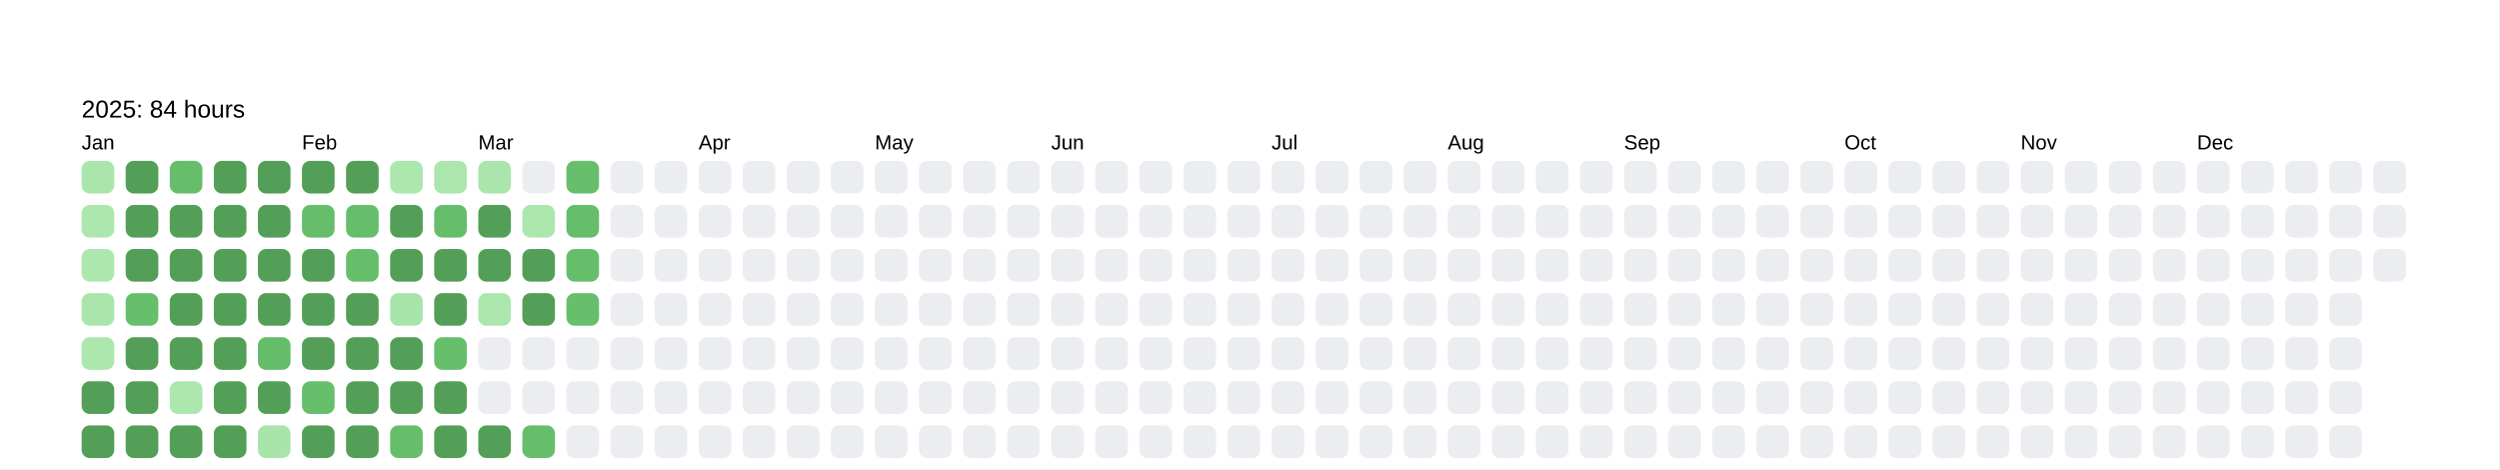
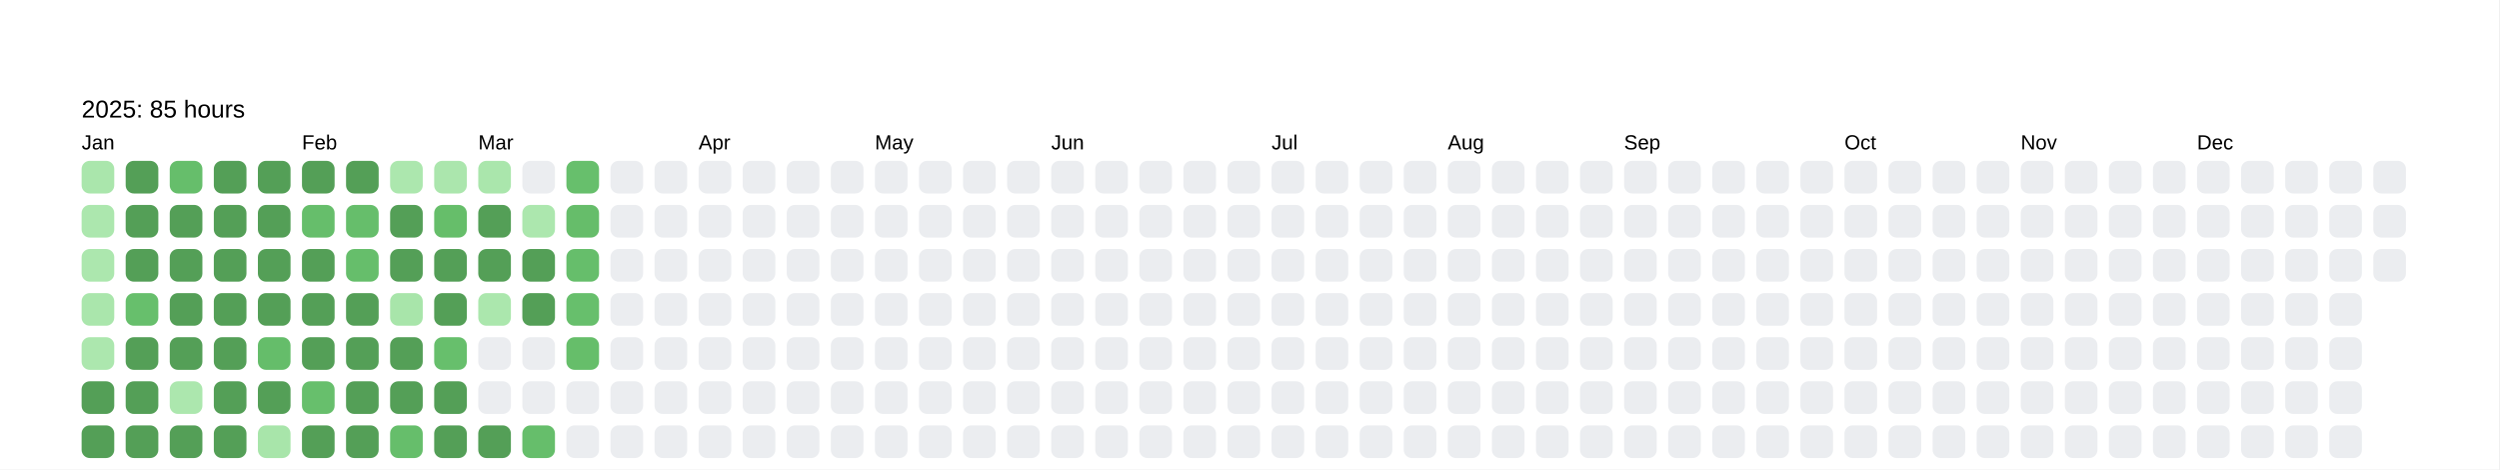
<svg xmlns="http://www.w3.org/2000/svg" baseProfile="full" height="57.5mm" version="1.1" viewBox="0,0,306.2,57.5" width="306.2mm">
  <defs />
  <rect fill="#FFFFFF" height="57.5" width="306.2" x="0" y="0" />
  <text fill="#000000" style="font-size:6px; font-family:Arial; font-weight:bold;" x="10" y="10" />
-   <text fill="#000000" style="font-size:3px; font-family:Arial;" x="10" y="14.4">2025: 84 hours</text>
+   <text fill="#000000" style="font-size:3px; font-family:Arial;" x="10" y="14.4">2025: 85 hours</text>
  <text fill="#000000" style="font-size:2.5px; font-family:Arial" x="10" y="18.3">Jan</text>
  <rect fill="#aae6ac" height="4" rx="1" ry="1" width="4" x="10" y="19.7" />
  <rect fill="#ace7ae" height="4" rx="1" ry="1" width="4" x="10" y="25.1" />
  <rect fill="#ace7ae" height="4" rx="1" ry="1" width="4" x="10" y="30.5" />
  <rect fill="#aae6ac" height="4" rx="1" ry="1" width="4" x="10" y="35.9" />
  <rect fill="#ace7ae" height="4" rx="1" ry="1" width="4" x="10" y="41.3" />
  <rect fill="#549F57" height="4" rx="1" ry="1" width="4" x="10" y="46.7" />
  <rect fill="#549F57" height="4" rx="1" ry="1" width="4" x="10" y="52.1" />
  <rect fill="#549F57" height="4" rx="1" ry="1" width="4" x="15.4" y="19.7" />
  <rect fill="#549F57" height="4" rx="1" ry="1" width="4" x="15.4" y="25.1" />
  <rect fill="#549F57" height="4" rx="1" ry="1" width="4" x="15.4" y="30.5" />
  <rect fill="#67bf6c" height="4" rx="1" ry="1" width="4" x="15.4" y="35.9" />
  <rect fill="#549F57" height="4" rx="1" ry="1" width="4" x="15.4" y="41.3" />
  <rect fill="#549F57" height="4" rx="1" ry="1" width="4" x="15.4" y="46.7" />
  <rect fill="#549F57" height="4" rx="1" ry="1" width="4" x="15.4" y="52.1" />
  <rect fill="#66be6b" height="4" rx="1" ry="1" width="4" x="20.8" y="19.7" />
  <rect fill="#549F57" height="4" rx="1" ry="1" width="4" x="20.8" y="25.1" />
  <rect fill="#549F57" height="4" rx="1" ry="1" width="4" x="20.8" y="30.5" />
  <rect fill="#549F57" height="4" rx="1" ry="1" width="4" x="20.8" y="35.9" />
  <rect fill="#549F57" height="4" rx="1" ry="1" width="4" x="20.8" y="41.3" />
  <rect fill="#ace7ae" height="4" rx="1" ry="1" width="4" x="20.8" y="46.7" />
  <rect fill="#549F57" height="4" rx="1" ry="1" width="4" x="20.8" y="52.1" />
  <rect fill="#549F57" height="4" rx="1" ry="1" width="4" x="26.2" y="19.7" />
  <rect fill="#549F57" height="4" rx="1" ry="1" width="4" x="26.2" y="25.1" />
  <rect fill="#549F57" height="4" rx="1" ry="1" width="4" x="26.2" y="30.5" />
  <rect fill="#549F57" height="4" rx="1" ry="1" width="4" x="26.2" y="35.9" />
  <rect fill="#549F57" height="4" rx="1" ry="1" width="4" x="26.2" y="41.3" />
  <rect fill="#549F57" height="4" rx="1" ry="1" width="4" x="26.2" y="46.7" />
  <rect fill="#549F57" height="4" rx="1" ry="1" width="4" x="26.2" y="52.1" />
  <rect fill="#549F57" height="4" rx="1" ry="1" width="4" x="31.6" y="19.7" />
  <rect fill="#549F57" height="4" rx="1" ry="1" width="4" x="31.6" y="25.1" />
  <rect fill="#549F57" height="4" rx="1" ry="1" width="4" x="31.6" y="30.5" />
  <rect fill="#549F57" height="4" rx="1" ry="1" width="4" x="31.6" y="35.9" />
  <rect fill="#65bd6a" height="4" rx="1" ry="1" width="4" x="31.6" y="41.3" />
  <rect fill="#549F57" height="4" rx="1" ry="1" width="4" x="31.6" y="46.7" />
  <rect fill="#a8e5aa" height="4" rx="1" ry="1" width="4" x="31.6" y="52.1" />
  <text fill="#000000" style="font-size:2.5px; font-family:Arial" x="37.0" y="18.3">Feb</text>
  <rect fill="#549F57" height="4" rx="1" ry="1" width="4" x="37.0" y="19.7" />
  <rect fill="#66be6b" height="4" rx="1" ry="1" width="4" x="37.0" y="25.1" />
  <rect fill="#549F57" height="4" rx="1" ry="1" width="4" x="37.0" y="30.5" />
  <rect fill="#549F57" height="4" rx="1" ry="1" width="4" x="37.0" y="35.9" />
  <rect fill="#549F57" height="4" rx="1" ry="1" width="4" x="37.0" y="41.3" />
  <rect fill="#67bf6c" height="4" rx="1" ry="1" width="4" x="37.0" y="46.7" />
  <rect fill="#549F57" height="4" rx="1" ry="1" width="4" x="37.0" y="52.1" />
  <rect fill="#549F57" height="4" rx="1" ry="1" width="4" x="42.4" y="19.7" />
  <rect fill="#66be6b" height="4" rx="1" ry="1" width="4" x="42.4" y="25.1" />
  <rect fill="#66be6b" height="4" rx="1" ry="1" width="4" x="42.4" y="30.5" />
  <rect fill="#549F57" height="4" rx="1" ry="1" width="4" x="42.4" y="35.9" />
  <rect fill="#549F57" height="4" rx="1" ry="1" width="4" x="42.4" y="41.3" />
  <rect fill="#549F57" height="4" rx="1" ry="1" width="4" x="42.4" y="46.7" />
  <rect fill="#549F57" height="4" rx="1" ry="1" width="4" x="42.4" y="52.1" />
  <rect fill="#ace7ae" height="4" rx="1" ry="1" width="4" x="47.8" y="19.7" />
  <rect fill="#549F57" height="4" rx="1" ry="1" width="4" x="47.8" y="25.1" />
  <rect fill="#549F57" height="4" rx="1" ry="1" width="4" x="47.8" y="30.5" />
  <rect fill="#a8e5aa" height="4" rx="1" ry="1" width="4" x="47.8" y="35.9" />
  <rect fill="#549F57" height="4" rx="1" ry="1" width="4" x="47.8" y="41.3" />
  <rect fill="#549F57" height="4" rx="1" ry="1" width="4" x="47.8" y="46.7" />
  <rect fill="#66be6b" height="4" rx="1" ry="1" width="4" x="47.8" y="52.1" />
  <rect fill="#abe6ad" height="4" rx="1" ry="1" width="4" x="53.2" y="19.7" />
  <rect fill="#66be6a" height="4" rx="1" ry="1" width="4" x="53.2" y="25.1" />
  <rect fill="#549F57" height="4" rx="1" ry="1" width="4" x="53.2" y="30.5" />
  <rect fill="#549F57" height="4" rx="1" ry="1" width="4" x="53.2" y="35.9" />
  <rect fill="#67bf6c" height="4" rx="1" ry="1" width="4" x="53.2" y="41.3" />
  <rect fill="#549F57" height="4" rx="1" ry="1" width="4" x="53.2" y="46.7" />
  <rect fill="#549F57" height="4" rx="1" ry="1" width="4" x="53.2" y="52.1" />
  <text fill="#000000" style="font-size:2.5px; font-family:Arial" x="58.6" y="18.3">Mar</text>
  <rect fill="#aae6ac" height="4" rx="1" ry="1" width="4" x="58.6" y="19.7" />
  <rect fill="#549F57" height="4" rx="1" ry="1" width="4" x="58.6" y="25.1" />
  <rect fill="#549F57" height="4" rx="1" ry="1" width="4" x="58.6" y="30.5" />
  <rect fill="#abe7ad" height="4" rx="1" ry="1" width="4" x="58.6" y="35.9" />
  <rect fill="#EBEDF0" height="4" rx="1" ry="1" width="4" x="58.6" y="41.3" />
  <rect fill="#EBEDF0" height="4" rx="1" ry="1" width="4" x="58.6" y="46.7" />
  <rect fill="#549F57" height="4" rx="1" ry="1" width="4" x="58.6" y="52.1" />
  <rect fill="#EBEDF0" height="4" rx="1" ry="1" width="4" x="64" y="19.7" />
  <rect fill="#ace7ae" height="4" rx="1" ry="1" width="4" x="64" y="25.1" />
  <rect fill="#549F57" height="4" rx="1" ry="1" width="4" x="64" y="30.5" />
  <rect fill="#549F57" height="4" rx="1" ry="1" width="4" x="64" y="35.9" />
  <rect fill="#EBEDF0" height="4" rx="1" ry="1" width="4" x="64" y="41.3" />
  <rect fill="#EBEDF0" height="4" rx="1" ry="1" width="4" x="64" y="46.7" />
  <rect fill="#66be6b" height="4" rx="1" ry="1" width="4" x="64" y="52.1" />
  <rect fill="#67bf6c" height="4" rx="1" ry="1" width="4" x="69.4" y="19.7" />
  <rect fill="#66bd6a" height="4" rx="1" ry="1" width="4" x="69.4" y="25.1" />
  <rect fill="#66be6b" height="4" rx="1" ry="1" width="4" x="69.4" y="30.5" />
  <rect fill="#67bf6c" height="4" rx="1" ry="1" width="4" x="69.4" y="35.9" />
-   <rect fill="#EBEDF0" height="4" rx="1" ry="1" width="4" x="69.4" y="41.3" />
+   <rect fill="#66be6a" height="4" rx="1" ry="1" width="4" x="69.4" y="41.3" />
  <rect fill="#EBEDF0" height="4" rx="1" ry="1" width="4" x="69.4" y="46.7" />
  <rect fill="#EBEDF0" height="4" rx="1" ry="1" width="4" x="69.4" y="52.1" />
  <rect fill="#EBEDF0" height="4" rx="1" ry="1" width="4" x="74.8" y="19.7" />
  <rect fill="#EBEDF0" height="4" rx="1" ry="1" width="4" x="74.8" y="25.1" />
  <rect fill="#EBEDF0" height="4" rx="1" ry="1" width="4" x="74.8" y="30.5" />
  <rect fill="#EBEDF0" height="4" rx="1" ry="1" width="4" x="74.8" y="35.9" />
  <rect fill="#EBEDF0" height="4" rx="1" ry="1" width="4" x="74.8" y="41.3" />
  <rect fill="#EBEDF0" height="4" rx="1" ry="1" width="4" x="74.8" y="46.7" />
  <rect fill="#EBEDF0" height="4" rx="1" ry="1" width="4" x="74.8" y="52.1" />
  <rect fill="#EBEDF0" height="4" rx="1" ry="1" width="4" x="80.2" y="19.7" />
  <rect fill="#EBEDF0" height="4" rx="1" ry="1" width="4" x="80.2" y="25.1" />
  <rect fill="#EBEDF0" height="4" rx="1" ry="1" width="4" x="80.2" y="30.5" />
  <rect fill="#EBEDF0" height="4" rx="1" ry="1" width="4" x="80.2" y="35.9" />
  <rect fill="#EBEDF0" height="4" rx="1" ry="1" width="4" x="80.2" y="41.3" />
  <rect fill="#EBEDF0" height="4" rx="1" ry="1" width="4" x="80.2" y="46.7" />
  <rect fill="#EBEDF0" height="4" rx="1" ry="1" width="4" x="80.2" y="52.1" />
  <text fill="#000000" style="font-size:2.5px; font-family:Arial" x="85.6" y="18.3">Apr</text>
  <rect fill="#EBEDF0" height="4" rx="1" ry="1" width="4" x="85.6" y="19.7" />
  <rect fill="#EBEDF0" height="4" rx="1" ry="1" width="4" x="85.6" y="25.1" />
  <rect fill="#EBEDF0" height="4" rx="1" ry="1" width="4" x="85.6" y="30.5" />
  <rect fill="#EBEDF0" height="4" rx="1" ry="1" width="4" x="85.6" y="35.9" />
  <rect fill="#EBEDF0" height="4" rx="1" ry="1" width="4" x="85.6" y="41.3" />
  <rect fill="#EBEDF0" height="4" rx="1" ry="1" width="4" x="85.6" y="46.7" />
  <rect fill="#EBEDF0" height="4" rx="1" ry="1" width="4" x="85.6" y="52.1" />
  <rect fill="#EBEDF0" height="4" rx="1" ry="1" width="4" x="91" y="19.7" />
  <rect fill="#EBEDF0" height="4" rx="1" ry="1" width="4" x="91" y="25.1" />
  <rect fill="#EBEDF0" height="4" rx="1" ry="1" width="4" x="91" y="30.5" />
  <rect fill="#EBEDF0" height="4" rx="1" ry="1" width="4" x="91" y="35.9" />
  <rect fill="#EBEDF0" height="4" rx="1" ry="1" width="4" x="91" y="41.3" />
  <rect fill="#EBEDF0" height="4" rx="1" ry="1" width="4" x="91" y="46.7" />
  <rect fill="#EBEDF0" height="4" rx="1" ry="1" width="4" x="91" y="52.1" />
  <rect fill="#EBEDF0" height="4" rx="1" ry="1" width="4" x="96.4" y="19.7" />
  <rect fill="#EBEDF0" height="4" rx="1" ry="1" width="4" x="96.4" y="25.1" />
  <rect fill="#EBEDF0" height="4" rx="1" ry="1" width="4" x="96.4" y="30.5" />
  <rect fill="#EBEDF0" height="4" rx="1" ry="1" width="4" x="96.4" y="35.9" />
  <rect fill="#EBEDF0" height="4" rx="1" ry="1" width="4" x="96.4" y="41.3" />
  <rect fill="#EBEDF0" height="4" rx="1" ry="1" width="4" x="96.4" y="46.7" />
  <rect fill="#EBEDF0" height="4" rx="1" ry="1" width="4" x="96.4" y="52.1" />
  <rect fill="#EBEDF0" height="4" rx="1" ry="1" width="4" x="101.8" y="19.7" />
  <rect fill="#EBEDF0" height="4" rx="1" ry="1" width="4" x="101.8" y="25.1" />
  <rect fill="#EBEDF0" height="4" rx="1" ry="1" width="4" x="101.8" y="30.5" />
  <rect fill="#EBEDF0" height="4" rx="1" ry="1" width="4" x="101.8" y="35.9" />
  <rect fill="#EBEDF0" height="4" rx="1" ry="1" width="4" x="101.8" y="41.3" />
  <rect fill="#EBEDF0" height="4" rx="1" ry="1" width="4" x="101.8" y="46.7" />
  <rect fill="#EBEDF0" height="4" rx="1" ry="1" width="4" x="101.8" y="52.1" />
  <text fill="#000000" style="font-size:2.5px; font-family:Arial" x="107.2" y="18.3">May</text>
  <rect fill="#EBEDF0" height="4" rx="1" ry="1" width="4" x="107.2" y="19.7" />
  <rect fill="#EBEDF0" height="4" rx="1" ry="1" width="4" x="107.2" y="25.1" />
  <rect fill="#EBEDF0" height="4" rx="1" ry="1" width="4" x="107.2" y="30.5" />
  <rect fill="#EBEDF0" height="4" rx="1" ry="1" width="4" x="107.2" y="35.9" />
  <rect fill="#EBEDF0" height="4" rx="1" ry="1" width="4" x="107.2" y="41.3" />
  <rect fill="#EBEDF0" height="4" rx="1" ry="1" width="4" x="107.2" y="46.7" />
  <rect fill="#EBEDF0" height="4" rx="1" ry="1" width="4" x="107.2" y="52.1" />
  <rect fill="#EBEDF0" height="4" rx="1" ry="1" width="4" x="112.6" y="19.7" />
  <rect fill="#EBEDF0" height="4" rx="1" ry="1" width="4" x="112.6" y="25.1" />
  <rect fill="#EBEDF0" height="4" rx="1" ry="1" width="4" x="112.6" y="30.5" />
  <rect fill="#EBEDF0" height="4" rx="1" ry="1" width="4" x="112.6" y="35.9" />
  <rect fill="#EBEDF0" height="4" rx="1" ry="1" width="4" x="112.6" y="41.3" />
  <rect fill="#EBEDF0" height="4" rx="1" ry="1" width="4" x="112.6" y="46.7" />
  <rect fill="#EBEDF0" height="4" rx="1" ry="1" width="4" x="112.6" y="52.1" />
  <rect fill="#EBEDF0" height="4" rx="1" ry="1" width="4" x="118" y="19.7" />
  <rect fill="#EBEDF0" height="4" rx="1" ry="1" width="4" x="118" y="25.1" />
  <rect fill="#EBEDF0" height="4" rx="1" ry="1" width="4" x="118" y="30.5" />
  <rect fill="#EBEDF0" height="4" rx="1" ry="1" width="4" x="118" y="35.9" />
  <rect fill="#EBEDF0" height="4" rx="1" ry="1" width="4" x="118" y="41.3" />
  <rect fill="#EBEDF0" height="4" rx="1" ry="1" width="4" x="118" y="46.7" />
  <rect fill="#EBEDF0" height="4" rx="1" ry="1" width="4" x="118" y="52.1" />
  <rect fill="#EBEDF0" height="4" rx="1" ry="1" width="4" x="123.4" y="19.7" />
  <rect fill="#EBEDF0" height="4" rx="1" ry="1" width="4" x="123.4" y="25.1" />
  <rect fill="#EBEDF0" height="4" rx="1" ry="1" width="4" x="123.4" y="30.5" />
  <rect fill="#EBEDF0" height="4" rx="1" ry="1" width="4" x="123.4" y="35.9" />
  <rect fill="#EBEDF0" height="4" rx="1" ry="1" width="4" x="123.4" y="41.3" />
  <rect fill="#EBEDF0" height="4" rx="1" ry="1" width="4" x="123.4" y="46.7" />
  <rect fill="#EBEDF0" height="4" rx="1" ry="1" width="4" x="123.4" y="52.1" />
  <text fill="#000000" style="font-size:2.5px; font-family:Arial" x="128.8" y="18.3">Jun</text>
  <rect fill="#EBEDF0" height="4" rx="1" ry="1" width="4" x="128.8" y="19.7" />
  <rect fill="#EBEDF0" height="4" rx="1" ry="1" width="4" x="128.8" y="25.1" />
  <rect fill="#EBEDF0" height="4" rx="1" ry="1" width="4" x="128.8" y="30.5" />
  <rect fill="#EBEDF0" height="4" rx="1" ry="1" width="4" x="128.8" y="35.9" />
  <rect fill="#EBEDF0" height="4" rx="1" ry="1" width="4" x="128.8" y="41.3" />
  <rect fill="#EBEDF0" height="4" rx="1" ry="1" width="4" x="128.8" y="46.7" />
  <rect fill="#EBEDF0" height="4" rx="1" ry="1" width="4" x="128.8" y="52.1" />
  <rect fill="#EBEDF0" height="4" rx="1" ry="1" width="4" x="134.2" y="19.7" />
  <rect fill="#EBEDF0" height="4" rx="1" ry="1" width="4" x="134.2" y="25.1" />
  <rect fill="#EBEDF0" height="4" rx="1" ry="1" width="4" x="134.2" y="30.5" />
  <rect fill="#EBEDF0" height="4" rx="1" ry="1" width="4" x="134.2" y="35.9" />
  <rect fill="#EBEDF0" height="4" rx="1" ry="1" width="4" x="134.2" y="41.3" />
  <rect fill="#EBEDF0" height="4" rx="1" ry="1" width="4" x="134.2" y="46.7" />
  <rect fill="#EBEDF0" height="4" rx="1" ry="1" width="4" x="134.2" y="52.1" />
  <rect fill="#EBEDF0" height="4" rx="1" ry="1" width="4" x="139.6" y="19.7" />
  <rect fill="#EBEDF0" height="4" rx="1" ry="1" width="4" x="139.6" y="25.1" />
  <rect fill="#EBEDF0" height="4" rx="1" ry="1" width="4" x="139.6" y="30.5" />
  <rect fill="#EBEDF0" height="4" rx="1" ry="1" width="4" x="139.6" y="35.9" />
  <rect fill="#EBEDF0" height="4" rx="1" ry="1" width="4" x="139.6" y="41.3" />
  <rect fill="#EBEDF0" height="4" rx="1" ry="1" width="4" x="139.6" y="46.7" />
  <rect fill="#EBEDF0" height="4" rx="1" ry="1" width="4" x="139.6" y="52.1" />
  <rect fill="#EBEDF0" height="4" rx="1" ry="1" width="4" x="145" y="19.7" />
  <rect fill="#EBEDF0" height="4" rx="1" ry="1" width="4" x="145" y="25.1" />
  <rect fill="#EBEDF0" height="4" rx="1" ry="1" width="4" x="145" y="30.5" />
  <rect fill="#EBEDF0" height="4" rx="1" ry="1" width="4" x="145" y="35.9" />
  <rect fill="#EBEDF0" height="4" rx="1" ry="1" width="4" x="145" y="41.3" />
  <rect fill="#EBEDF0" height="4" rx="1" ry="1" width="4" x="145" y="46.7" />
  <rect fill="#EBEDF0" height="4" rx="1" ry="1" width="4" x="145" y="52.1" />
  <rect fill="#EBEDF0" height="4" rx="1" ry="1" width="4" x="150.4" y="19.7" />
  <rect fill="#EBEDF0" height="4" rx="1" ry="1" width="4" x="150.4" y="25.1" />
  <rect fill="#EBEDF0" height="4" rx="1" ry="1" width="4" x="150.4" y="30.5" />
  <rect fill="#EBEDF0" height="4" rx="1" ry="1" width="4" x="150.4" y="35.9" />
  <rect fill="#EBEDF0" height="4" rx="1" ry="1" width="4" x="150.4" y="41.3" />
  <rect fill="#EBEDF0" height="4" rx="1" ry="1" width="4" x="150.4" y="46.7" />
  <rect fill="#EBEDF0" height="4" rx="1" ry="1" width="4" x="150.4" y="52.1" />
  <text fill="#000000" style="font-size:2.5px; font-family:Arial" x="155.8" y="18.3">Jul</text>
  <rect fill="#EBEDF0" height="4" rx="1" ry="1" width="4" x="155.8" y="19.7" />
  <rect fill="#EBEDF0" height="4" rx="1" ry="1" width="4" x="155.8" y="25.1" />
  <rect fill="#EBEDF0" height="4" rx="1" ry="1" width="4" x="155.8" y="30.5" />
  <rect fill="#EBEDF0" height="4" rx="1" ry="1" width="4" x="155.8" y="35.9" />
  <rect fill="#EBEDF0" height="4" rx="1" ry="1" width="4" x="155.8" y="41.3" />
  <rect fill="#EBEDF0" height="4" rx="1" ry="1" width="4" x="155.8" y="46.7" />
  <rect fill="#EBEDF0" height="4" rx="1" ry="1" width="4" x="155.8" y="52.1" />
  <rect fill="#EBEDF0" height="4" rx="1" ry="1" width="4" x="161.2" y="19.7" />
  <rect fill="#EBEDF0" height="4" rx="1" ry="1" width="4" x="161.2" y="25.1" />
  <rect fill="#EBEDF0" height="4" rx="1" ry="1" width="4" x="161.2" y="30.5" />
  <rect fill="#EBEDF0" height="4" rx="1" ry="1" width="4" x="161.2" y="35.9" />
  <rect fill="#EBEDF0" height="4" rx="1" ry="1" width="4" x="161.2" y="41.3" />
  <rect fill="#EBEDF0" height="4" rx="1" ry="1" width="4" x="161.2" y="46.7" />
  <rect fill="#EBEDF0" height="4" rx="1" ry="1" width="4" x="161.2" y="52.1" />
  <rect fill="#EBEDF0" height="4" rx="1" ry="1" width="4" x="166.6" y="19.7" />
  <rect fill="#EBEDF0" height="4" rx="1" ry="1" width="4" x="166.6" y="25.1" />
  <rect fill="#EBEDF0" height="4" rx="1" ry="1" width="4" x="166.6" y="30.5" />
  <rect fill="#EBEDF0" height="4" rx="1" ry="1" width="4" x="166.6" y="35.9" />
  <rect fill="#EBEDF0" height="4" rx="1" ry="1" width="4" x="166.6" y="41.3" />
  <rect fill="#EBEDF0" height="4" rx="1" ry="1" width="4" x="166.6" y="46.7" />
  <rect fill="#EBEDF0" height="4" rx="1" ry="1" width="4" x="166.6" y="52.1" />
  <rect fill="#EBEDF0" height="4" rx="1" ry="1" width="4" x="172" y="19.7" />
  <rect fill="#EBEDF0" height="4" rx="1" ry="1" width="4" x="172" y="25.1" />
  <rect fill="#EBEDF0" height="4" rx="1" ry="1" width="4" x="172" y="30.5" />
  <rect fill="#EBEDF0" height="4" rx="1" ry="1" width="4" x="172" y="35.9" />
  <rect fill="#EBEDF0" height="4" rx="1" ry="1" width="4" x="172" y="41.3" />
  <rect fill="#EBEDF0" height="4" rx="1" ry="1" width="4" x="172" y="46.7" />
  <rect fill="#EBEDF0" height="4" rx="1" ry="1" width="4" x="172" y="52.1" />
  <text fill="#000000" style="font-size:2.5px; font-family:Arial" x="177.4" y="18.3">Aug</text>
  <rect fill="#EBEDF0" height="4" rx="1" ry="1" width="4" x="177.4" y="19.7" />
  <rect fill="#EBEDF0" height="4" rx="1" ry="1" width="4" x="177.4" y="25.1" />
  <rect fill="#EBEDF0" height="4" rx="1" ry="1" width="4" x="177.4" y="30.5" />
  <rect fill="#EBEDF0" height="4" rx="1" ry="1" width="4" x="177.4" y="35.9" />
  <rect fill="#EBEDF0" height="4" rx="1" ry="1" width="4" x="177.4" y="41.3" />
  <rect fill="#EBEDF0" height="4" rx="1" ry="1" width="4" x="177.4" y="46.7" />
  <rect fill="#EBEDF0" height="4" rx="1" ry="1" width="4" x="177.4" y="52.1" />
  <rect fill="#EBEDF0" height="4" rx="1" ry="1" width="4" x="182.8" y="19.7" />
  <rect fill="#EBEDF0" height="4" rx="1" ry="1" width="4" x="182.8" y="25.1" />
  <rect fill="#EBEDF0" height="4" rx="1" ry="1" width="4" x="182.8" y="30.5" />
  <rect fill="#EBEDF0" height="4" rx="1" ry="1" width="4" x="182.8" y="35.9" />
  <rect fill="#EBEDF0" height="4" rx="1" ry="1" width="4" x="182.8" y="41.3" />
  <rect fill="#EBEDF0" height="4" rx="1" ry="1" width="4" x="182.8" y="46.7" />
  <rect fill="#EBEDF0" height="4" rx="1" ry="1" width="4" x="182.8" y="52.1" />
  <rect fill="#EBEDF0" height="4" rx="1" ry="1" width="4" x="188.2" y="19.7" />
  <rect fill="#EBEDF0" height="4" rx="1" ry="1" width="4" x="188.2" y="25.1" />
  <rect fill="#EBEDF0" height="4" rx="1" ry="1" width="4" x="188.2" y="30.5" />
  <rect fill="#EBEDF0" height="4" rx="1" ry="1" width="4" x="188.2" y="35.9" />
  <rect fill="#EBEDF0" height="4" rx="1" ry="1" width="4" x="188.2" y="41.3" />
  <rect fill="#EBEDF0" height="4" rx="1" ry="1" width="4" x="188.2" y="46.7" />
  <rect fill="#EBEDF0" height="4" rx="1" ry="1" width="4" x="188.2" y="52.1" />
  <rect fill="#EBEDF0" height="4" rx="1" ry="1" width="4" x="193.6" y="19.7" />
  <rect fill="#EBEDF0" height="4" rx="1" ry="1" width="4" x="193.6" y="25.1" />
  <rect fill="#EBEDF0" height="4" rx="1" ry="1" width="4" x="193.6" y="30.5" />
  <rect fill="#EBEDF0" height="4" rx="1" ry="1" width="4" x="193.6" y="35.9" />
  <rect fill="#EBEDF0" height="4" rx="1" ry="1" width="4" x="193.6" y="41.3" />
  <rect fill="#EBEDF0" height="4" rx="1" ry="1" width="4" x="193.6" y="46.7" />
  <rect fill="#EBEDF0" height="4" rx="1" ry="1" width="4" x="193.6" y="52.1" />
  <text fill="#000000" style="font-size:2.5px; font-family:Arial" x="199" y="18.3">Sep</text>
  <rect fill="#EBEDF0" height="4" rx="1" ry="1" width="4" x="199" y="19.7" />
  <rect fill="#EBEDF0" height="4" rx="1" ry="1" width="4" x="199" y="25.1" />
  <rect fill="#EBEDF0" height="4" rx="1" ry="1" width="4" x="199" y="30.5" />
  <rect fill="#EBEDF0" height="4" rx="1" ry="1" width="4" x="199" y="35.9" />
  <rect fill="#EBEDF0" height="4" rx="1" ry="1" width="4" x="199" y="41.3" />
  <rect fill="#EBEDF0" height="4" rx="1" ry="1" width="4" x="199" y="46.7" />
  <rect fill="#EBEDF0" height="4" rx="1" ry="1" width="4" x="199" y="52.1" />
  <rect fill="#EBEDF0" height="4" rx="1" ry="1" width="4" x="204.4" y="19.7" />
  <rect fill="#EBEDF0" height="4" rx="1" ry="1" width="4" x="204.4" y="25.1" />
  <rect fill="#EBEDF0" height="4" rx="1" ry="1" width="4" x="204.4" y="30.5" />
  <rect fill="#EBEDF0" height="4" rx="1" ry="1" width="4" x="204.4" y="35.9" />
  <rect fill="#EBEDF0" height="4" rx="1" ry="1" width="4" x="204.4" y="41.3" />
  <rect fill="#EBEDF0" height="4" rx="1" ry="1" width="4" x="204.4" y="46.7" />
  <rect fill="#EBEDF0" height="4" rx="1" ry="1" width="4" x="204.4" y="52.1" />
  <rect fill="#EBEDF0" height="4" rx="1" ry="1" width="4" x="209.8" y="19.7" />
  <rect fill="#EBEDF0" height="4" rx="1" ry="1" width="4" x="209.8" y="25.1" />
  <rect fill="#EBEDF0" height="4" rx="1" ry="1" width="4" x="209.8" y="30.5" />
  <rect fill="#EBEDF0" height="4" rx="1" ry="1" width="4" x="209.8" y="35.9" />
  <rect fill="#EBEDF0" height="4" rx="1" ry="1" width="4" x="209.8" y="41.3" />
  <rect fill="#EBEDF0" height="4" rx="1" ry="1" width="4" x="209.8" y="46.7" />
  <rect fill="#EBEDF0" height="4" rx="1" ry="1" width="4" x="209.8" y="52.1" />
  <rect fill="#EBEDF0" height="4" rx="1" ry="1" width="4" x="215.2" y="19.7" />
  <rect fill="#EBEDF0" height="4" rx="1" ry="1" width="4" x="215.2" y="25.1" />
  <rect fill="#EBEDF0" height="4" rx="1" ry="1" width="4" x="215.2" y="30.5" />
  <rect fill="#EBEDF0" height="4" rx="1" ry="1" width="4" x="215.2" y="35.9" />
  <rect fill="#EBEDF0" height="4" rx="1" ry="1" width="4" x="215.2" y="41.3" />
  <rect fill="#EBEDF0" height="4" rx="1" ry="1" width="4" x="215.2" y="46.7" />
  <rect fill="#EBEDF0" height="4" rx="1" ry="1" width="4" x="215.2" y="52.1" />
  <rect fill="#EBEDF0" height="4" rx="1" ry="1" width="4" x="220.6" y="19.7" />
  <rect fill="#EBEDF0" height="4" rx="1" ry="1" width="4" x="220.6" y="25.1" />
  <rect fill="#EBEDF0" height="4" rx="1" ry="1" width="4" x="220.6" y="30.5" />
  <rect fill="#EBEDF0" height="4" rx="1" ry="1" width="4" x="220.6" y="35.9" />
  <rect fill="#EBEDF0" height="4" rx="1" ry="1" width="4" x="220.6" y="41.3" />
  <rect fill="#EBEDF0" height="4" rx="1" ry="1" width="4" x="220.6" y="46.7" />
  <rect fill="#EBEDF0" height="4" rx="1" ry="1" width="4" x="220.6" y="52.1" />
  <text fill="#000000" style="font-size:2.5px; font-family:Arial" x="226" y="18.3">Oct</text>
  <rect fill="#EBEDF0" height="4" rx="1" ry="1" width="4" x="226" y="19.7" />
  <rect fill="#EBEDF0" height="4" rx="1" ry="1" width="4" x="226" y="25.1" />
  <rect fill="#EBEDF0" height="4" rx="1" ry="1" width="4" x="226" y="30.5" />
  <rect fill="#EBEDF0" height="4" rx="1" ry="1" width="4" x="226" y="35.9" />
  <rect fill="#EBEDF0" height="4" rx="1" ry="1" width="4" x="226" y="41.3" />
  <rect fill="#EBEDF0" height="4" rx="1" ry="1" width="4" x="226" y="46.7" />
  <rect fill="#EBEDF0" height="4" rx="1" ry="1" width="4" x="226" y="52.1" />
  <rect fill="#EBEDF0" height="4" rx="1" ry="1" width="4" x="231.4" y="19.7" />
  <rect fill="#EBEDF0" height="4" rx="1" ry="1" width="4" x="231.4" y="25.1" />
  <rect fill="#EBEDF0" height="4" rx="1" ry="1" width="4" x="231.4" y="30.5" />
  <rect fill="#EBEDF0" height="4" rx="1" ry="1" width="4" x="231.4" y="35.9" />
  <rect fill="#EBEDF0" height="4" rx="1" ry="1" width="4" x="231.4" y="41.3" />
  <rect fill="#EBEDF0" height="4" rx="1" ry="1" width="4" x="231.4" y="46.7" />
  <rect fill="#EBEDF0" height="4" rx="1" ry="1" width="4" x="231.4" y="52.1" />
  <rect fill="#EBEDF0" height="4" rx="1" ry="1" width="4" x="236.8" y="19.7" />
  <rect fill="#EBEDF0" height="4" rx="1" ry="1" width="4" x="236.8" y="25.1" />
  <rect fill="#EBEDF0" height="4" rx="1" ry="1" width="4" x="236.8" y="30.5" />
  <rect fill="#EBEDF0" height="4" rx="1" ry="1" width="4" x="236.8" y="35.9" />
  <rect fill="#EBEDF0" height="4" rx="1" ry="1" width="4" x="236.8" y="41.3" />
  <rect fill="#EBEDF0" height="4" rx="1" ry="1" width="4" x="236.8" y="46.7" />
  <rect fill="#EBEDF0" height="4" rx="1" ry="1" width="4" x="236.8" y="52.1" />
  <rect fill="#EBEDF0" height="4" rx="1" ry="1" width="4" x="242.2" y="19.7" />
  <rect fill="#EBEDF0" height="4" rx="1" ry="1" width="4" x="242.2" y="25.1" />
  <rect fill="#EBEDF0" height="4" rx="1" ry="1" width="4" x="242.2" y="30.5" />
  <rect fill="#EBEDF0" height="4" rx="1" ry="1" width="4" x="242.2" y="35.9" />
  <rect fill="#EBEDF0" height="4" rx="1" ry="1" width="4" x="242.2" y="41.3" />
  <rect fill="#EBEDF0" height="4" rx="1" ry="1" width="4" x="242.2" y="46.7" />
  <rect fill="#EBEDF0" height="4" rx="1" ry="1" width="4" x="242.2" y="52.1" />
  <text fill="#000000" style="font-size:2.5px; font-family:Arial" x="247.6" y="18.3">Nov</text>
  <rect fill="#EBEDF0" height="4" rx="1" ry="1" width="4" x="247.6" y="19.7" />
  <rect fill="#EBEDF0" height="4" rx="1" ry="1" width="4" x="247.6" y="25.1" />
  <rect fill="#EBEDF0" height="4" rx="1" ry="1" width="4" x="247.6" y="30.5" />
  <rect fill="#EBEDF0" height="4" rx="1" ry="1" width="4" x="247.6" y="35.9" />
  <rect fill="#EBEDF0" height="4" rx="1" ry="1" width="4" x="247.6" y="41.3" />
  <rect fill="#EBEDF0" height="4" rx="1" ry="1" width="4" x="247.6" y="46.7" />
  <rect fill="#EBEDF0" height="4" rx="1" ry="1" width="4" x="247.6" y="52.1" />
  <rect fill="#EBEDF0" height="4" rx="1" ry="1" width="4" x="253" y="19.7" />
  <rect fill="#EBEDF0" height="4" rx="1" ry="1" width="4" x="253" y="25.1" />
  <rect fill="#EBEDF0" height="4" rx="1" ry="1" width="4" x="253" y="30.5" />
  <rect fill="#EBEDF0" height="4" rx="1" ry="1" width="4" x="253" y="35.9" />
  <rect fill="#EBEDF0" height="4" rx="1" ry="1" width="4" x="253" y="41.3" />
  <rect fill="#EBEDF0" height="4" rx="1" ry="1" width="4" x="253" y="46.7" />
  <rect fill="#EBEDF0" height="4" rx="1" ry="1" width="4" x="253" y="52.1" />
  <rect fill="#EBEDF0" height="4" rx="1" ry="1" width="4" x="258.4" y="19.7" />
  <rect fill="#EBEDF0" height="4" rx="1" ry="1" width="4" x="258.4" y="25.1" />
  <rect fill="#EBEDF0" height="4" rx="1" ry="1" width="4" x="258.4" y="30.5" />
  <rect fill="#EBEDF0" height="4" rx="1" ry="1" width="4" x="258.4" y="35.9" />
  <rect fill="#EBEDF0" height="4" rx="1" ry="1" width="4" x="258.4" y="41.3" />
  <rect fill="#EBEDF0" height="4" rx="1" ry="1" width="4" x="258.4" y="46.7" />
  <rect fill="#EBEDF0" height="4" rx="1" ry="1" width="4" x="258.4" y="52.1" />
  <rect fill="#EBEDF0" height="4" rx="1" ry="1" width="4" x="263.8" y="19.7" />
  <rect fill="#EBEDF0" height="4" rx="1" ry="1" width="4" x="263.8" y="25.1" />
  <rect fill="#EBEDF0" height="4" rx="1" ry="1" width="4" x="263.8" y="30.5" />
  <rect fill="#EBEDF0" height="4" rx="1" ry="1" width="4" x="263.8" y="35.9" />
  <rect fill="#EBEDF0" height="4" rx="1" ry="1" width="4" x="263.8" y="41.3" />
  <rect fill="#EBEDF0" height="4" rx="1" ry="1" width="4" x="263.8" y="46.7" />
  <rect fill="#EBEDF0" height="4" rx="1" ry="1" width="4" x="263.8" y="52.1" />
  <text fill="#000000" style="font-size:2.5px; font-family:Arial" x="269.2" y="18.3">Dec</text>
  <rect fill="#EBEDF0" height="4" rx="1" ry="1" width="4" x="269.2" y="19.7" />
  <rect fill="#EBEDF0" height="4" rx="1" ry="1" width="4" x="269.2" y="25.1" />
  <rect fill="#EBEDF0" height="4" rx="1" ry="1" width="4" x="269.2" y="30.5" />
  <rect fill="#EBEDF0" height="4" rx="1" ry="1" width="4" x="269.2" y="35.9" />
  <rect fill="#EBEDF0" height="4" rx="1" ry="1" width="4" x="269.2" y="41.3" />
  <rect fill="#EBEDF0" height="4" rx="1" ry="1" width="4" x="269.2" y="46.7" />
  <rect fill="#EBEDF0" height="4" rx="1" ry="1" width="4" x="269.2" y="52.1" />
  <rect fill="#EBEDF0" height="4" rx="1" ry="1" width="4" x="274.6" y="19.7" />
  <rect fill="#EBEDF0" height="4" rx="1" ry="1" width="4" x="274.6" y="25.1" />
  <rect fill="#EBEDF0" height="4" rx="1" ry="1" width="4" x="274.6" y="30.5" />
  <rect fill="#EBEDF0" height="4" rx="1" ry="1" width="4" x="274.6" y="35.9" />
  <rect fill="#EBEDF0" height="4" rx="1" ry="1" width="4" x="274.6" y="41.3" />
  <rect fill="#EBEDF0" height="4" rx="1" ry="1" width="4" x="274.6" y="46.7" />
  <rect fill="#EBEDF0" height="4" rx="1" ry="1" width="4" x="274.6" y="52.1" />
  <rect fill="#EBEDF0" height="4" rx="1" ry="1" width="4" x="280" y="19.7" />
  <rect fill="#EBEDF0" height="4" rx="1" ry="1" width="4" x="280" y="25.1" />
  <rect fill="#EBEDF0" height="4" rx="1" ry="1" width="4" x="280" y="30.5" />
  <rect fill="#EBEDF0" height="4" rx="1" ry="1" width="4" x="280" y="35.9" />
  <rect fill="#EBEDF0" height="4" rx="1" ry="1" width="4" x="280" y="41.3" />
  <rect fill="#EBEDF0" height="4" rx="1" ry="1" width="4" x="280" y="46.7" />
  <rect fill="#EBEDF0" height="4" rx="1" ry="1" width="4" x="280" y="52.1" />
  <rect fill="#EBEDF0" height="4" rx="1" ry="1" width="4" x="285.4" y="19.7" />
  <rect fill="#EBEDF0" height="4" rx="1" ry="1" width="4" x="285.4" y="25.1" />
  <rect fill="#EBEDF0" height="4" rx="1" ry="1" width="4" x="285.4" y="30.5" />
  <rect fill="#EBEDF0" height="4" rx="1" ry="1" width="4" x="285.4" y="35.9" />
  <rect fill="#EBEDF0" height="4" rx="1" ry="1" width="4" x="285.4" y="41.3" />
  <rect fill="#EBEDF0" height="4" rx="1" ry="1" width="4" x="285.4" y="46.7" />
  <rect fill="#EBEDF0" height="4" rx="1" ry="1" width="4" x="285.4" y="52.1" />
  <rect fill="#EBEDF0" height="4" rx="1" ry="1" width="4" x="290.8" y="19.7" />
  <rect fill="#EBEDF0" height="4" rx="1" ry="1" width="4" x="290.8" y="25.1" />
  <rect fill="#EBEDF0" height="4" rx="1" ry="1" width="4" x="290.8" y="30.5" />
</svg>
